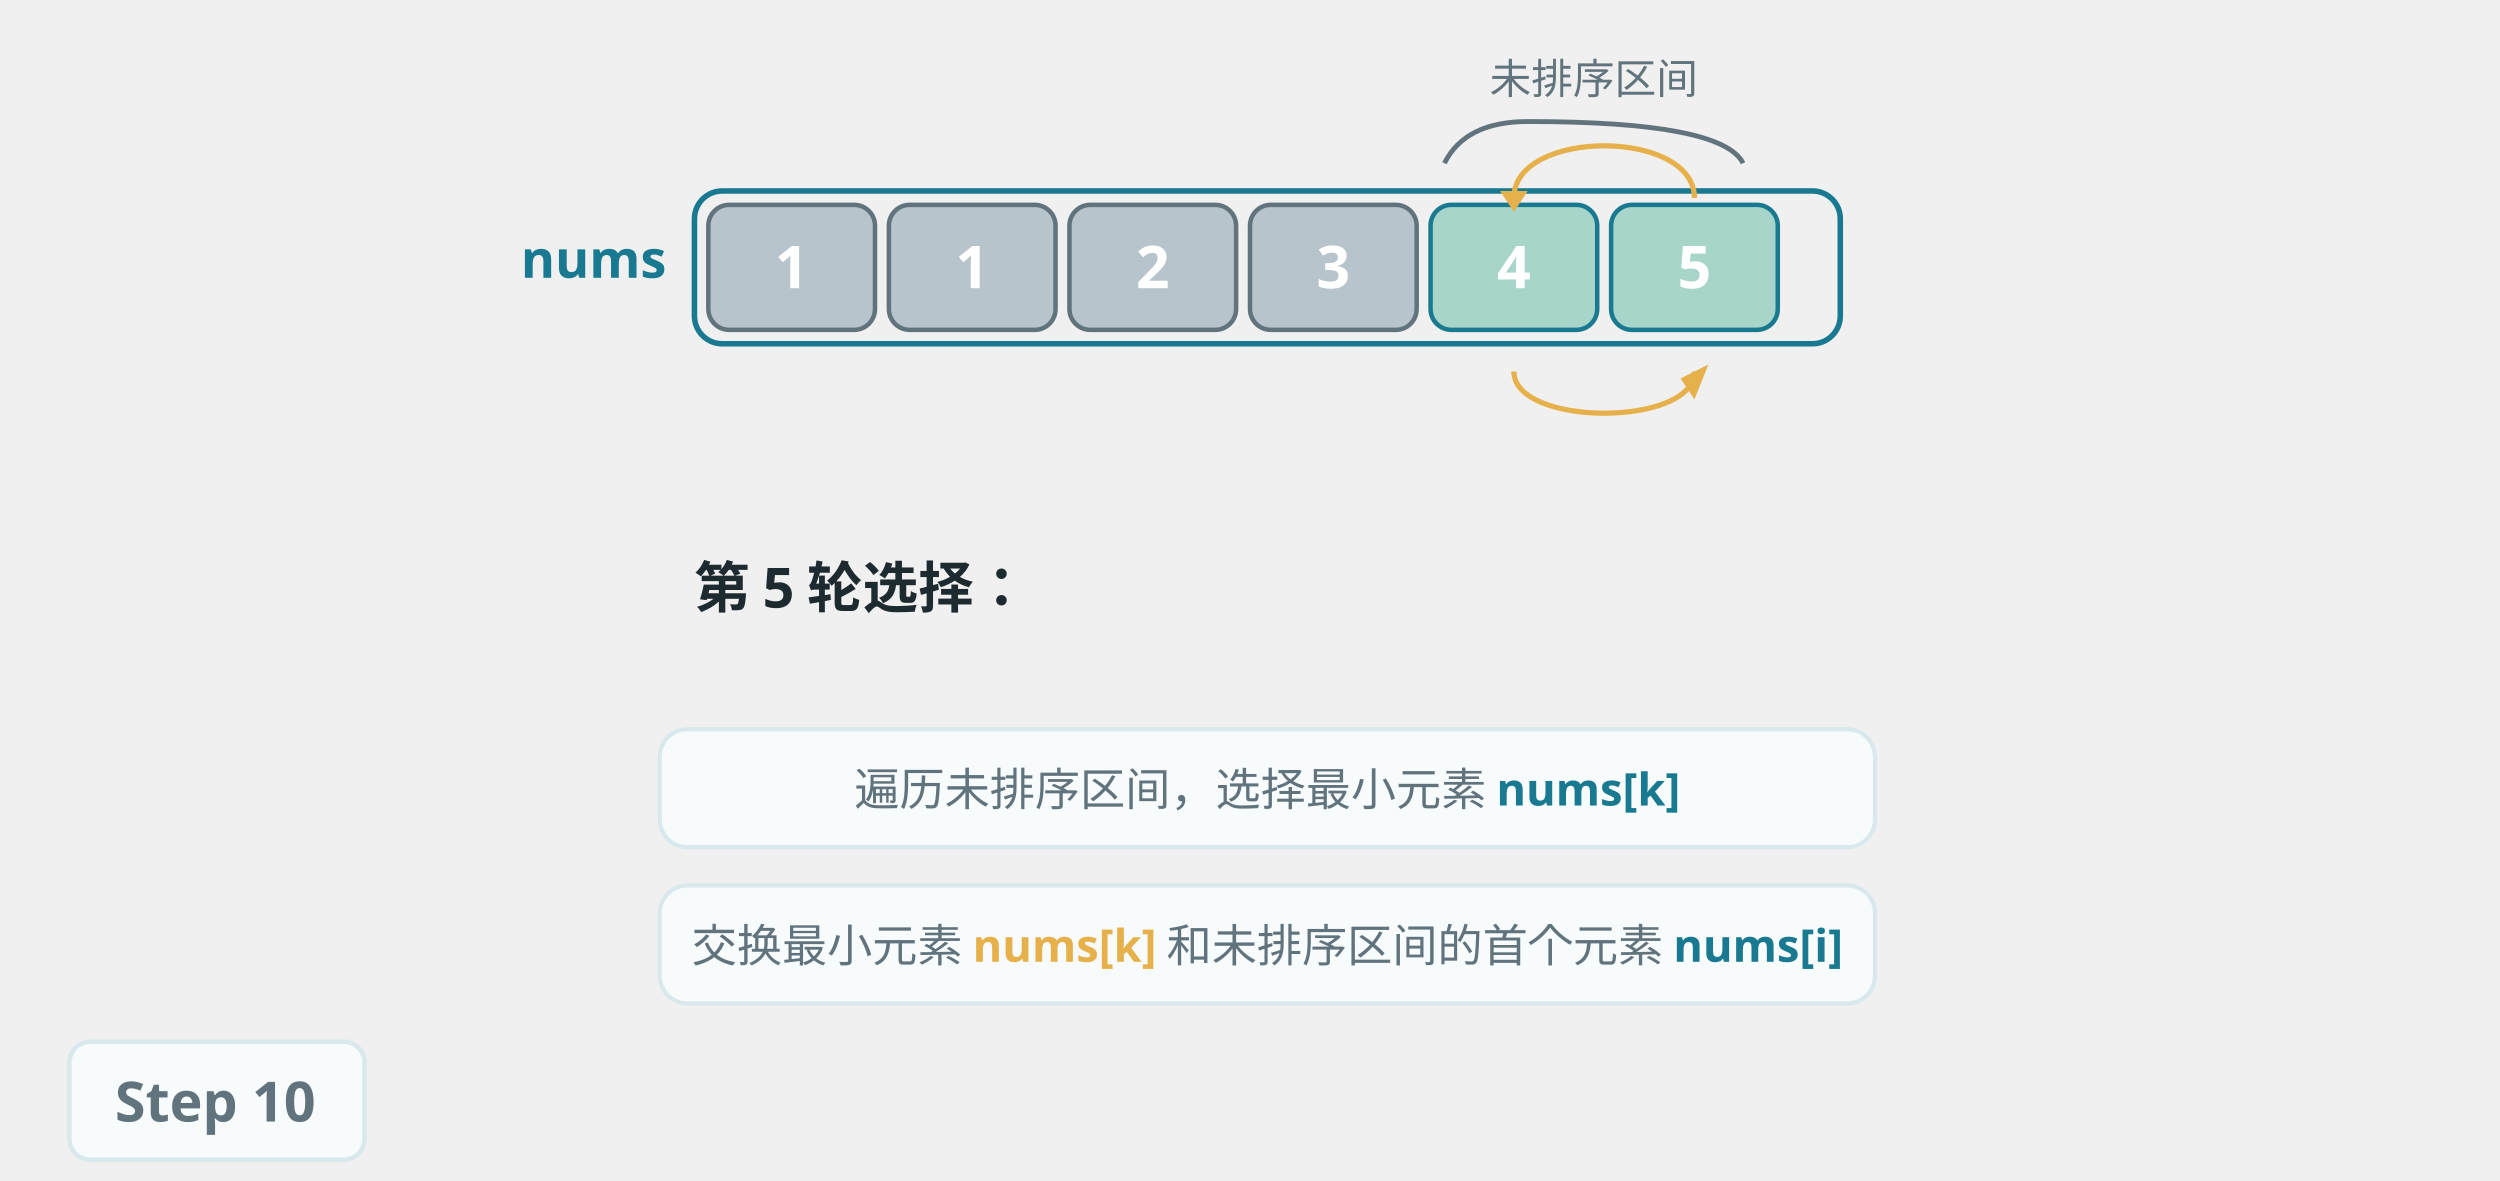
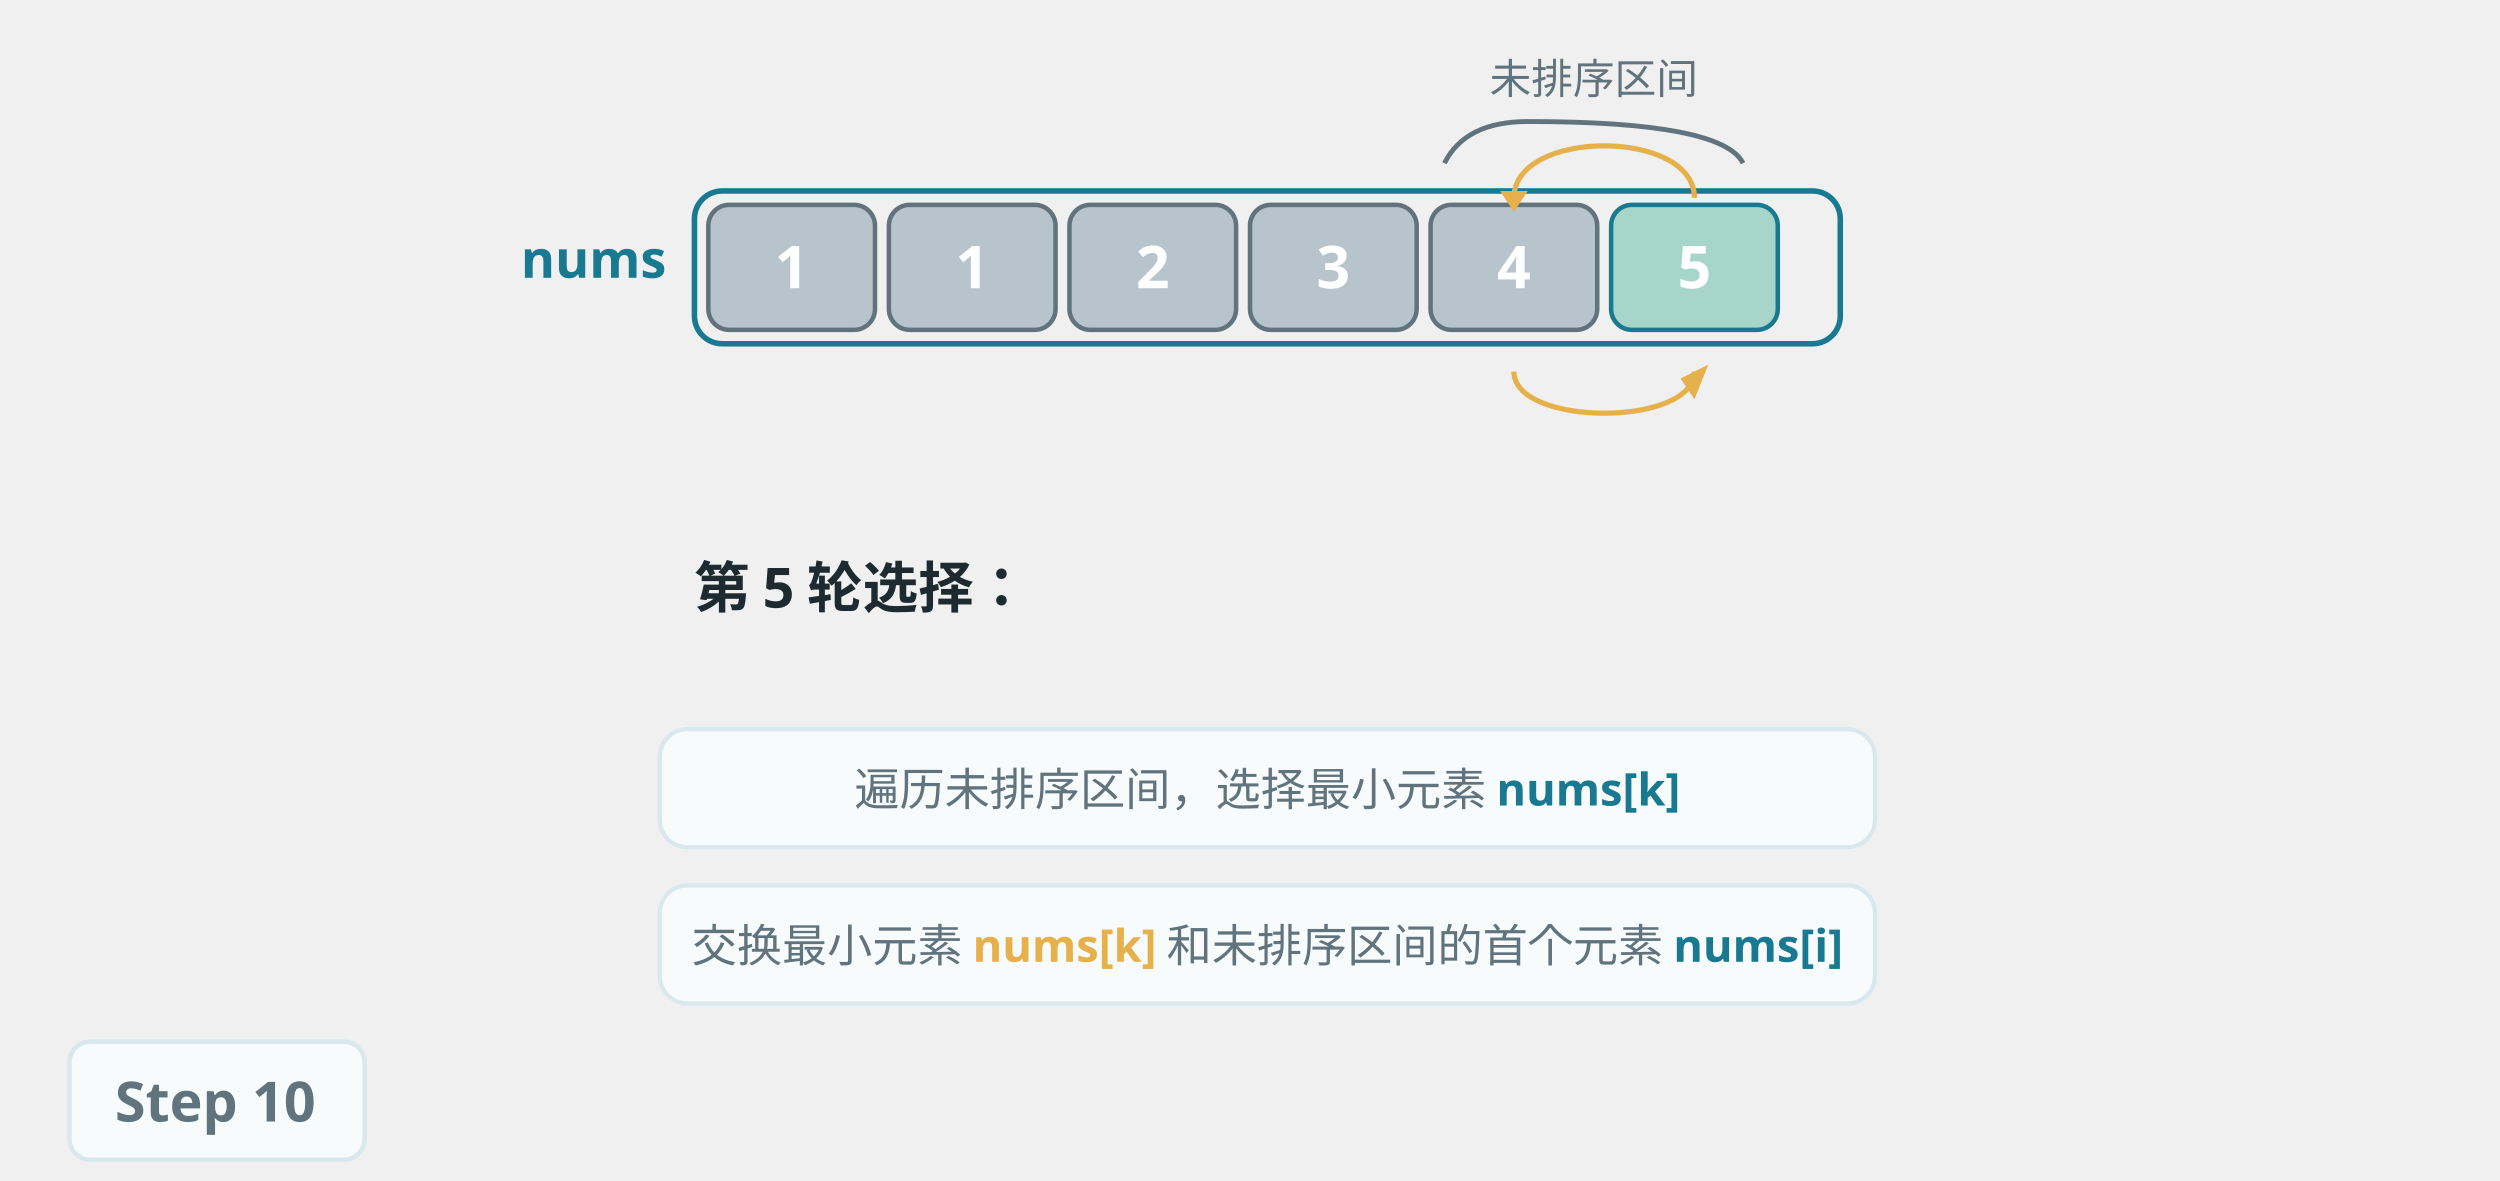
<svg xmlns="http://www.w3.org/2000/svg" viewBox="0 0 720 340" role="img" aria-label="选择排序步骤10">
  <defs>
    <filter id="sh" x="-4%" y="-4%" width="108%" height="112%">
      <feDropShadow dx="0" dy="1.5" stdDeviation="2" flood-color="#187990" flood-opacity=".07" />
    </filter>
  </defs>
  <g transform="translate(200, 55)">
    <text x="-50" y="25" font-family="'Microsoft YaHei',sans-serif" font-size="15" font-weight="700" fill="#187990">nums</text>
    <rect x="0" y="0" width="330" height="44" rx="8" ry="8" fill="none" stroke="#187990" stroke-width="1.6" />
    <rect x="4" y="4" width="48" height="36" rx="6" ry="6" fill="#b8c4cc" stroke="#61737c" stroke-width="1.3" />
    <text x="28" y="28" text-anchor="middle" font-family="'Microsoft YaHei',sans-serif" font-size="17" font-weight="700" fill="#fff">1</text>
    <rect x="56" y="4" width="48" height="36" rx="6" ry="6" fill="#b8c4cc" stroke="#61737c" stroke-width="1.3" />
    <text x="80" y="28" text-anchor="middle" font-family="'Microsoft YaHei',sans-serif" font-size="17" font-weight="700" fill="#fff">1</text>
    <rect x="108" y="4" width="48" height="36" rx="6" ry="6" fill="#b8c4cc" stroke="#61737c" stroke-width="1.3" />
    <text x="132" y="28" text-anchor="middle" font-family="'Microsoft YaHei',sans-serif" font-size="17" font-weight="700" fill="#fff">2</text>
    <rect x="160" y="4" width="48" height="36" rx="6" ry="6" fill="#b8c4cc" stroke="#61737c" stroke-width="1.3" />
    <text x="184" y="28" text-anchor="middle" font-family="'Microsoft YaHei',sans-serif" font-size="17" font-weight="700" fill="#fff">3</text>
-     <rect x="212" y="4" width="48" height="36" rx="6" ry="6" fill="#a8d5c9" stroke="#187990" stroke-width="1.3" />
+     <rect x="212" y="4" width="48" height="36" rx="6" ry="6" fill="#b8c4cc" stroke="#61737c" stroke-width="1.3" />
    <text x="236" y="28" text-anchor="middle" font-family="'Microsoft YaHei',sans-serif" font-size="17" font-weight="700" fill="#fff">4</text>
    <rect x="264" y="4" width="48" height="36" rx="6" ry="6" fill="#a8d5c9" stroke="#187990" stroke-width="1.3" />
    <text x="288" y="28" text-anchor="middle" font-family="'Microsoft YaHei',sans-serif" font-size="17" font-weight="700" fill="#fff">5</text>
    <path d="M 216 -8 Q 222 -20 240 -20 Q 296 -20 302 -8" stroke="#61737c" stroke-width="1.4" fill="none" />
    <text x="259" y="-28" text-anchor="middle" font-family="'Microsoft YaHei',sans-serif" font-size="12" fill="#61737c">未排序区间</text>
    <path d="M 236 2 C 236 -18, 288 -18, 288 2" stroke="#e6b04a" stroke-width="1.5" fill="none" />
    <polygon points="232,0 236,6 240,0" fill="#e6b04a" />
    <path d="M 236 52 C 236 68, 288 68, 288 52" stroke="#e6b04a" stroke-width="1.5" fill="none" />
    <polygon points="284,54 292,50 288,60" fill="#e6b04a" />
  </g>
  <text x="200" y="175" text-anchor="start" font-family="'Microsoft YaHei',sans-serif" font-size="16" font-weight="600" fill="#1d2a2f">第 <tspan font-weight="700">5</tspan> 轮选择：</text>
  <g transform="translate(190, 210)">
    <rect x="0" y="0" width="350" height="34" rx="8" ry="8" fill="#f7fbfc" stroke="#d8e8ec" stroke-width="1.2" />
    <text x="175" y="22" text-anchor="middle" font-family="'Microsoft YaHei',sans-serif" font-size="13" fill="#61737c">遍历未排序区间，选择最小元素 <tspan font-weight="600" fill="#187990">nums[k]</tspan>
    </text>
  </g>
  <g transform="translate(190, 255)">
    <rect x="0" y="0" width="350" height="34" rx="8" ry="8" fill="#f7fbfc" stroke="#d8e8ec" stroke-width="1.2" />
    <text x="175" y="22" text-anchor="middle" font-family="'Microsoft YaHei',sans-serif" font-size="13" fill="#61737c">交换最小元素 <tspan font-weight="600" fill="#e6b04a">nums[k]</tspan> 和未排序区间的首个元素 <tspan font-weight="600" fill="#187990">nums[i]</tspan>
    </text>
  </g>
  <g transform="translate(20, 300)">
    <rect x="0" y="0" width="85" height="34" rx="6" ry="6" fill="#f7fbfc" stroke="#d8e8ec" stroke-width="1.3" />
    <text x="42" y="23" text-anchor="middle" font-family="'Microsoft YaHei',sans-serif" font-size="16" font-weight="700" fill="#61737c">Step 10</text>
  </g>
</svg>
